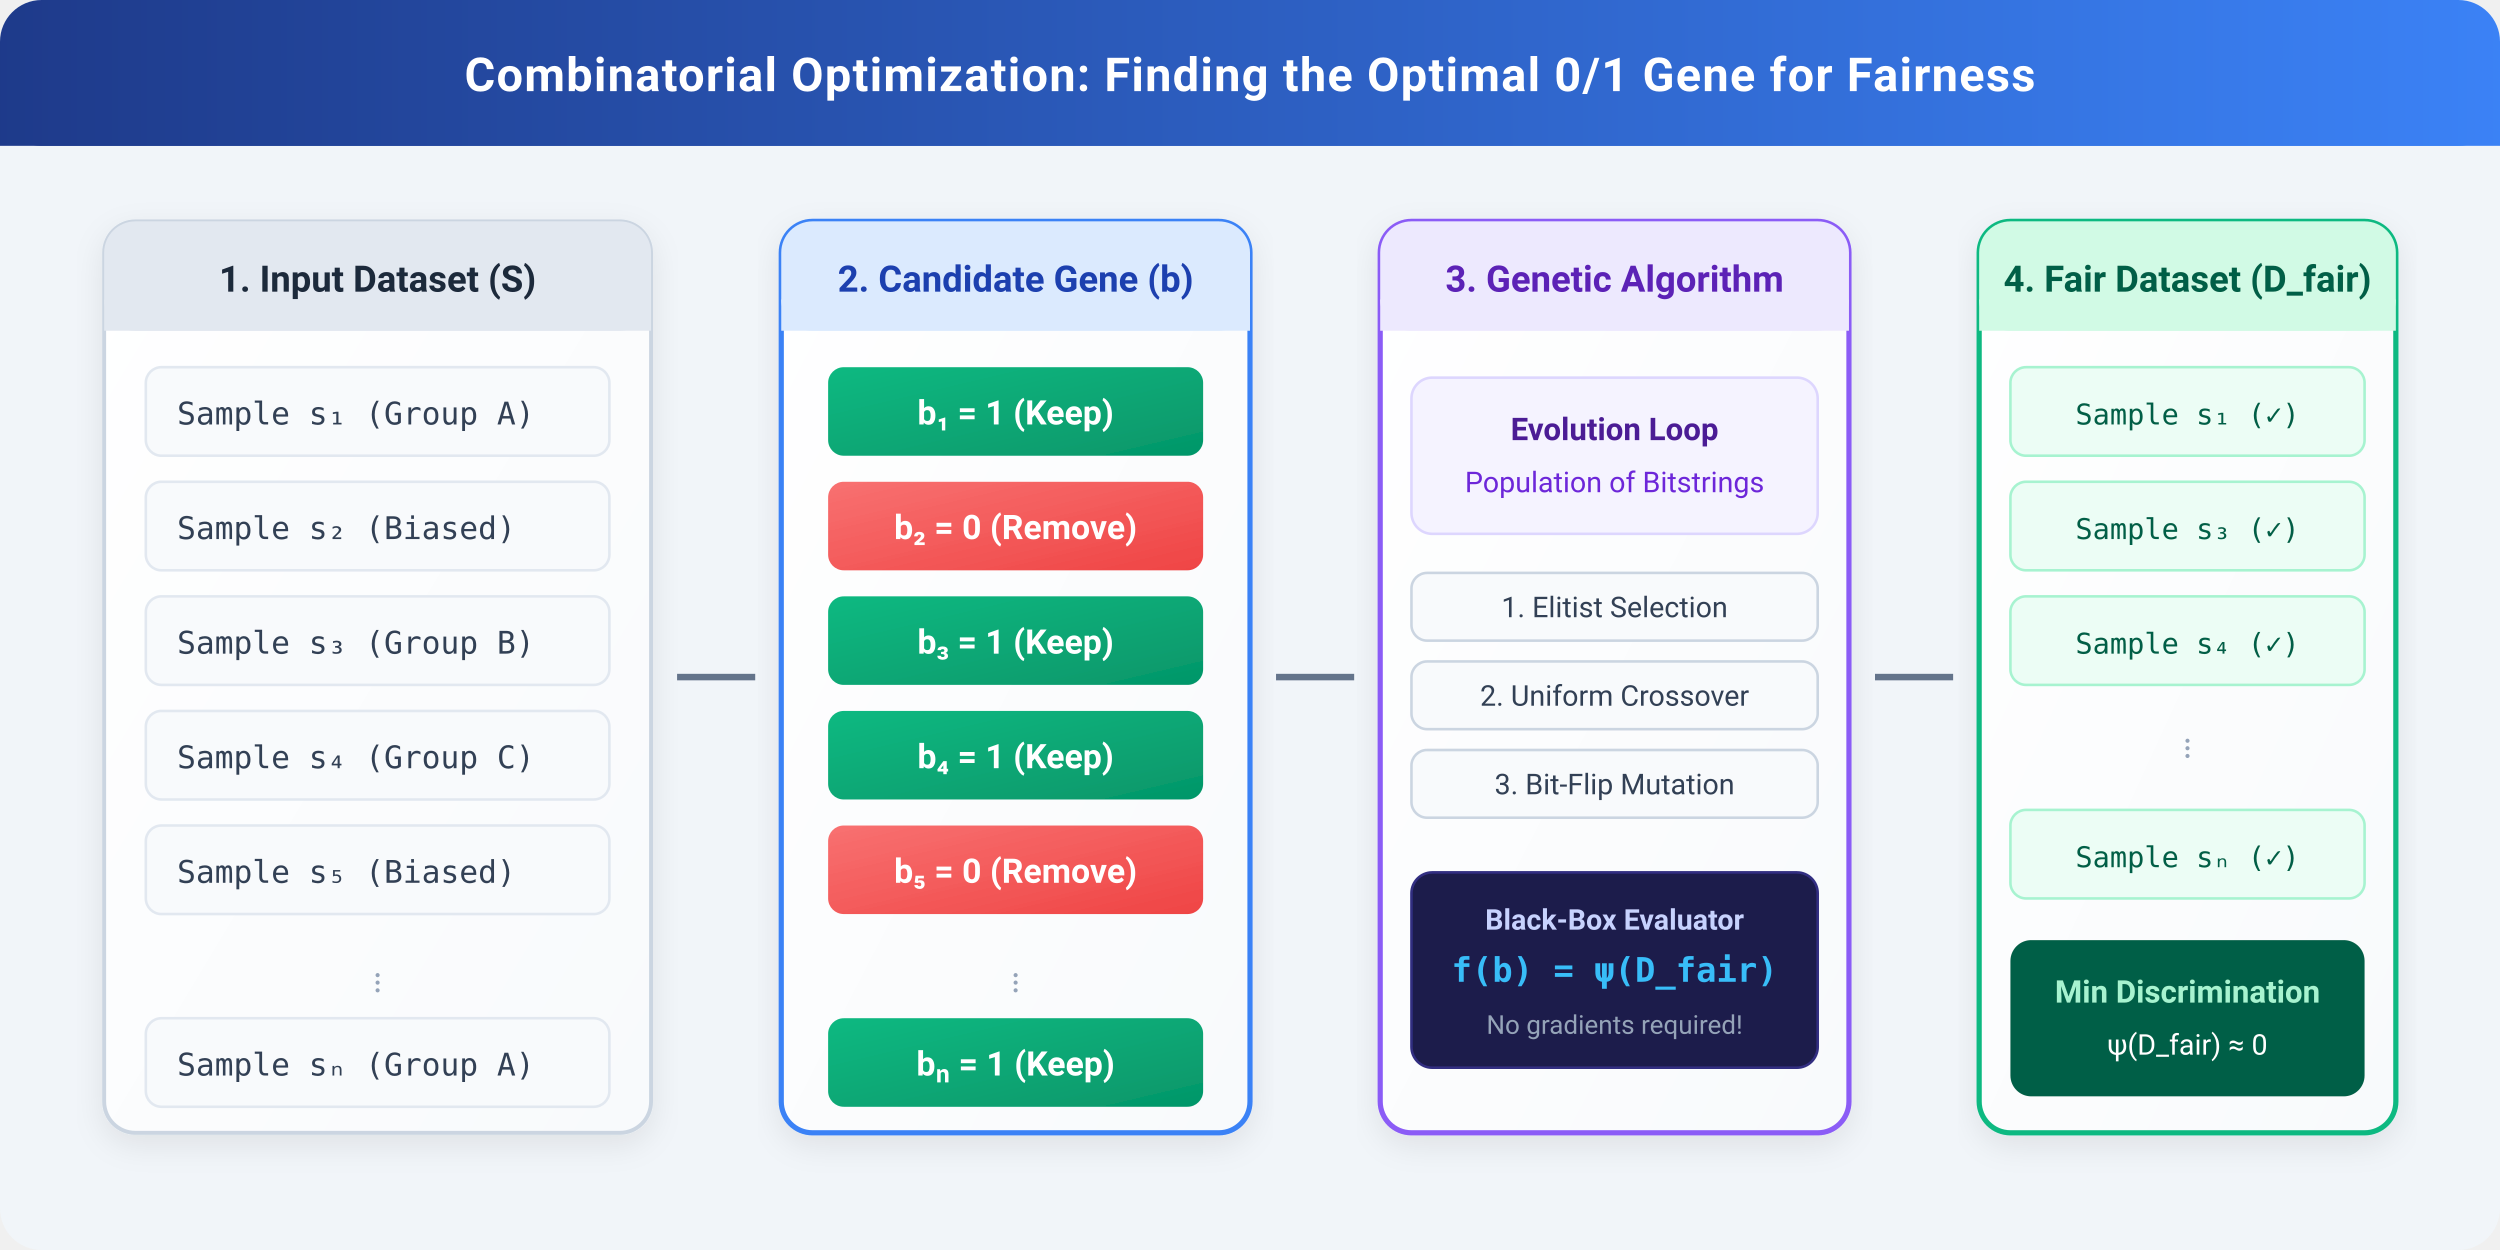
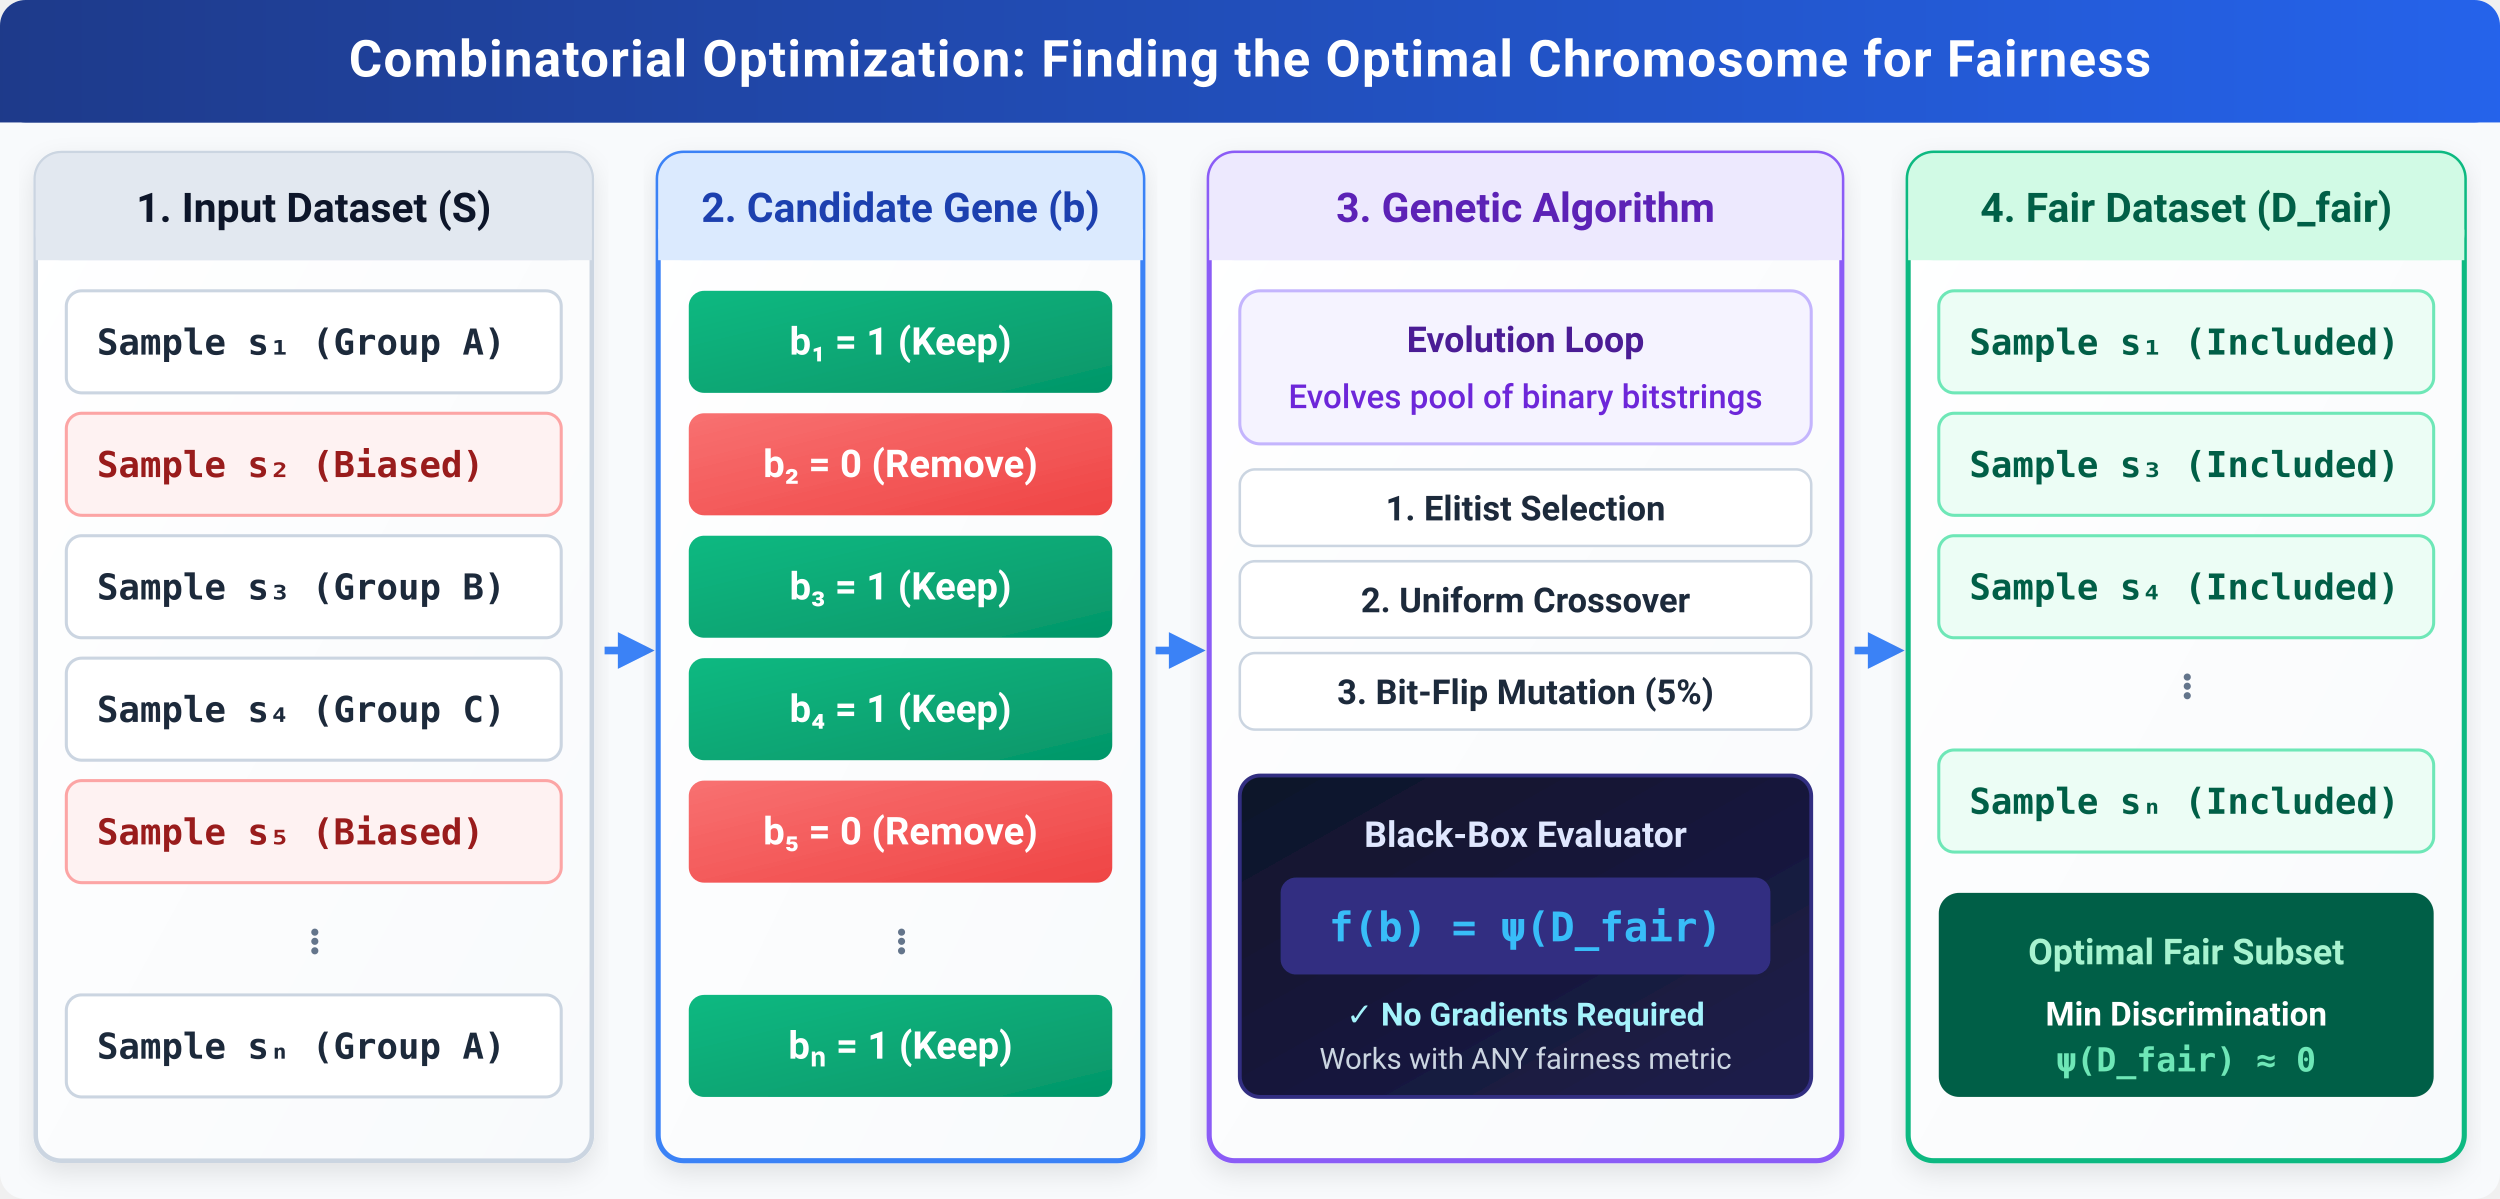
- <svg xmlns="http://www.w3.org/2000/svg" viewBox="0 0 960 480" width="100%" height="100%">
+ <svg xmlns="http://www.w3.org/2000/svg" viewBox="0 0 980 470" width="100%" height="100%">
  <defs>
    <linearGradient id="cardGrad" x1="0%" y1="0%" x2="100%" y2="100%">
      <stop offset="0%" stop-color="#ffffff" />
      <stop offset="100%" stop-color="#f8fafc" />
    </linearGradient>
    <linearGradient id="headerGrad" x1="0%" y1="0%" x2="100%" y2="0%">
      <stop offset="0%" stop-color="#1e3a8a" />
-       <stop offset="100%" stop-color="#3b82f6" />
+       <stop offset="100%" stop-color="#2563eb" />
    </linearGradient>
    <linearGradient id="geneOneGrad" x1="0%" y1="0%" x2="100%" y2="100%">
      <stop offset="0%" stop-color="#10b981" />
      <stop offset="100%" stop-color="#059669" />
    </linearGradient>
    <linearGradient id="geneZeroGrad" x1="0%" y1="0%" x2="100%" y2="100%">
      <stop offset="0%" stop-color="#f87171" />
      <stop offset="100%" stop-color="#ef4444" />
    </linearGradient>
-     <linearGradient id="gaGrad" x1="0%" y1="0%" x2="100%" y2="100%">
-       <stop offset="0%" stop-color="#8b5cf6" />
-       <stop offset="100%" stop-color="#6366f1" />
+     <linearGradient id="evalGrad" x1="0%" y1="0%" x2="100%" y2="100%">
+       <stop offset="0%" stop-color="#0f172a" />
+       <stop offset="100%" stop-color="#1e1b4b" />
    </linearGradient>
-     <filter id="shadow" x="-5%" y="-5%" width="110%" height="115%">
-       <feDropShadow dx="0" dy="4" stdDeviation="6" flood-opacity="0.08" />
+     <filter id="shadow" x="-3%" y="-3%" width="106%" height="108%">
+       <feDropShadow dx="0" dy="4" stdDeviation="5" flood-opacity="0.1" />
    </filter>
+     <marker id="arrow" viewBox="0 0 10 10" refX="6" refY="5" markerWidth="6" markerHeight="6" orient="auto-start-reverse">
+       <path d="M 0 1 L 8 5 L 0 9 z" fill="#3b82f6" />
+     </marker>
  </defs>
-   <rect width="960" height="480" rx="16" fill="#f1f5f9" />
-   <rect x="0" y="0" width="960" height="56" rx="16" fill="url(#headerGrad)" />
-   <rect x="0" y="40" width="960" height="16" fill="url(#headerGrad)" />
-   <text x="480" y="35" fill="#ffffff" font-family="'Roboto', system-ui, sans-serif" font-size="18" font-weight="700" text-anchor="middle" letter-spacing="0.5">Combinatorial Optimization: Finding the Optimal 0/1 Gene for Fairness</text>
-   <g transform="translate(40, 85)" filter="url(#shadow)">
-     <rect width="210" height="350" rx="12" fill="url(#cardGrad)" stroke="#cbd5e1" stroke-width="1.5" />
-     <rect x="0" y="0" width="210" height="42" rx="12" fill="#e2e8f0" />
-     <rect x="0" y="30" width="210" height="12" fill="#e2e8f0" />
-     <text x="105" y="27" fill="#1e293b" font-family="'Roboto', sans-serif" font-size="14" font-weight="700" text-anchor="middle">1. Input Dataset (S)</text>
-     <g transform="translate(16, 56)">
-       <rect x="0" y="0" width="178" height="34" rx="6" fill="#f8fafc" stroke="#e2e8f0" />
-       <text x="12" y="22" fill="#334155" font-family="monospace" font-size="12">Sample s₁ (Group A)</text>
-       <rect x="0" y="44" width="178" height="34" rx="6" fill="#f8fafc" stroke="#e2e8f0" />
-       <text x="12" y="66" fill="#334155" font-family="monospace" font-size="12">Sample s₂ (Biased)</text>
-       <rect x="0" y="88" width="178" height="34" rx="6" fill="#f8fafc" stroke="#e2e8f0" />
-       <text x="12" y="110" fill="#334155" font-family="monospace" font-size="12">Sample s₃ (Group B)</text>
-       <rect x="0" y="132" width="178" height="34" rx="6" fill="#f8fafc" stroke="#e2e8f0" />
-       <text x="12" y="154" fill="#334155" font-family="monospace" font-size="12">Sample s₄ (Group C)</text>
-       <rect x="0" y="176" width="178" height="34" rx="6" fill="#f8fafc" stroke="#e2e8f0" />
-       <text x="12" y="198" fill="#334155" font-family="monospace" font-size="12">Sample s₅ (Biased)</text>
-       <text x="89" y="240" fill="#94a3b8" font-family="monospace" font-size="16" text-anchor="middle">⋮</text>
-       <rect x="0" y="250" width="178" height="34" rx="6" fill="#f8fafc" stroke="#e2e8f0" />
-       <text x="12" y="272" fill="#334155" font-family="monospace" font-size="12">Sample sₙ (Group A)</text>
+   <rect width="980" height="470" rx="10" fill="#f8fafc" />
+   <rect x="0" y="0" width="980" height="48" rx="10" fill="url(#headerGrad)" />
+   <rect x="0" y="32" width="980" height="16" fill="url(#headerGrad)" />
+   <text x="490" y="30" fill="#ffffff" font-family="'Roboto', system-ui, sans-serif" font-size="20" font-weight="700" text-anchor="middle" letter-spacing="0.5">Combinatorial Optimization: Finding the Optimal Chromosome for Fairness</text>
+   <g transform="translate(14, 60)" filter="url(#shadow)">
+     <rect width="218" height="395" rx="10" fill="url(#cardGrad)" stroke="#cbd5e1" stroke-width="1.8" />
+     <rect x="0" y="0" width="218" height="42" rx="10" fill="#e2e8f0" />
+     <rect x="0" y="30" width="218" height="12" fill="#e2e8f0" />
+     <text x="109" y="27" fill="#0f172a" font-family="'Roboto', sans-serif" font-size="16" font-weight="700" text-anchor="middle">1. Input Dataset (S)</text>
+     <g transform="translate(12, 54)">
+       <rect x="0" y="0" width="194" height="40" rx="6" fill="#ffffff" stroke="#cbd5e1" stroke-width="1.2" />
+       <text x="12" y="25" fill="#1e293b" font-family="monospace" font-size="14" font-weight="600">Sample s₁ (Group A)</text>
+       <rect x="0" y="48" width="194" height="40" rx="6" fill="#fef2f2" stroke="#fca5a5" stroke-width="1.2" />
+       <text x="12" y="73" fill="#991b1b" font-family="monospace" font-size="14" font-weight="600">Sample s₂ (Biased)</text>
+       <rect x="0" y="96" width="194" height="40" rx="6" fill="#ffffff" stroke="#cbd5e1" stroke-width="1.2" />
+       <text x="12" y="121" fill="#1e293b" font-family="monospace" font-size="14" font-weight="600">Sample s₃ (Group B)</text>
+       <rect x="0" y="144" width="194" height="40" rx="6" fill="#ffffff" stroke="#cbd5e1" stroke-width="1.2" />
+       <text x="12" y="169" fill="#1e293b" font-family="monospace" font-size="14" font-weight="600">Sample s₄ (Group C)</text>
+       <rect x="0" y="192" width="194" height="40" rx="6" fill="#fef2f2" stroke="#fca5a5" stroke-width="1.2" />
+       <text x="12" y="217" fill="#991b1b" font-family="monospace" font-size="14" font-weight="600">Sample s₅ (Biased)</text>
+       <text x="97" y="260" fill="#64748b" font-family="monospace" font-size="20" font-weight="700" text-anchor="middle">⋮</text>
+       <rect x="0" y="276" width="194" height="40" rx="6" fill="#ffffff" stroke="#cbd5e1" stroke-width="1.2" />
+       <text x="12" y="301" fill="#1e293b" font-family="monospace" font-size="14" font-weight="600">Sample sₙ (Group A)</text>
    </g>
  </g>
-   <path d="M 260 260 L 290 260" stroke="#64748b" stroke-width="2.5" marker-end="url(#arrow)" />
-   <g transform="translate(300, 85)" filter="url(#shadow)">
-     <rect width="180" height="350" rx="12" fill="url(#cardGrad)" stroke="#3b82f6" stroke-width="2" />
-     <rect x="0" y="0" width="180" height="42" rx="12" fill="#dbeafe" />
-     <rect x="0" y="30" width="180" height="12" fill="#dbeafe" />
-     <text x="90" y="27" fill="#1e40af" font-family="'Roboto', sans-serif" font-size="14" font-weight="700" text-anchor="middle">2. Candidate Gene (b)</text>
-     <g transform="translate(18, 56)">
-       <rect x="0" y="0" width="144" height="34" rx="6" fill="url(#geneOneGrad)" />
-       <text x="72" y="22" fill="#ffffff" font-family="'Roboto', sans-serif" font-size="13" font-weight="700" text-anchor="middle">b₁ = 1 (Keep)</text>
-       <rect x="0" y="44" width="144" height="34" rx="6" fill="url(#geneZeroGrad)" />
-       <text x="72" y="66" fill="#ffffff" font-family="'Roboto', sans-serif" font-size="13" font-weight="700" text-anchor="middle">b₂ = 0 (Remove)</text>
-       <rect x="0" y="88" width="144" height="34" rx="6" fill="url(#geneOneGrad)" />
-       <text x="72" y="110" fill="#ffffff" font-family="'Roboto', sans-serif" font-size="13" font-weight="700" text-anchor="middle">b₃ = 1 (Keep)</text>
-       <rect x="0" y="132" width="144" height="34" rx="6" fill="url(#geneOneGrad)" />
-       <text x="72" y="154" fill="#ffffff" font-family="'Roboto', sans-serif" font-size="13" font-weight="700" text-anchor="middle">b₄ = 1 (Keep)</text>
-       <rect x="0" y="176" width="144" height="34" rx="6" fill="url(#geneZeroGrad)" />
-       <text x="72" y="198" fill="#ffffff" font-family="'Roboto', sans-serif" font-size="13" font-weight="700" text-anchor="middle">b₅ = 0 (Remove)</text>
-       <text x="72" y="240" fill="#94a3b8" font-family="monospace" font-size="16" text-anchor="middle">⋮</text>
-       <rect x="0" y="250" width="144" height="34" rx="6" fill="url(#geneOneGrad)" />
-       <text x="72" y="272" fill="#ffffff" font-family="'Roboto', sans-serif" font-size="13" font-weight="700" text-anchor="middle">bₙ = 1 (Keep)</text>
+   <line x1="237" y1="255" x2="253" y2="255" stroke="#3b82f6" stroke-width="3" marker-end="url(#arrow)" />
+   <g transform="translate(258, 60)" filter="url(#shadow)">
+     <rect width="190" height="395" rx="10" fill="url(#cardGrad)" stroke="#3b82f6" stroke-width="2" />
+     <rect x="0" y="0" width="190" height="42" rx="10" fill="#dbeafe" />
+     <rect x="0" y="30" width="190" height="12" fill="#dbeafe" />
+     <text x="95" y="27" fill="#1e40af" font-family="'Roboto', sans-serif" font-size="16" font-weight="700" text-anchor="middle">2. Candidate Gene (b)</text>
+     <g transform="translate(12, 54)">
+       <rect x="0" y="0" width="166" height="40" rx="6" fill="url(#geneOneGrad)" />
+       <text x="83" y="25" fill="#ffffff" font-family="'Roboto', sans-serif" font-size="15" font-weight="700" text-anchor="middle">b₁ = 1  (Keep)</text>
+       <rect x="0" y="48" width="166" height="40" rx="6" fill="url(#geneZeroGrad)" />
+       <text x="83" y="73" fill="#ffffff" font-family="'Roboto', sans-serif" font-size="15" font-weight="700" text-anchor="middle">b₂ = 0  (Remove)</text>
+       <rect x="0" y="96" width="166" height="40" rx="6" fill="url(#geneOneGrad)" />
+       <text x="83" y="121" fill="#ffffff" font-family="'Roboto', sans-serif" font-size="15" font-weight="700" text-anchor="middle">b₃ = 1  (Keep)</text>
+       <rect x="0" y="144" width="166" height="40" rx="6" fill="url(#geneOneGrad)" />
+       <text x="83" y="169" fill="#ffffff" font-family="'Roboto', sans-serif" font-size="15" font-weight="700" text-anchor="middle">b₄ = 1  (Keep)</text>
+       <rect x="0" y="192" width="166" height="40" rx="6" fill="url(#geneZeroGrad)" />
+       <text x="83" y="217" fill="#ffffff" font-family="'Roboto', sans-serif" font-size="15" font-weight="700" text-anchor="middle">b₅ = 0  (Remove)</text>
+       <text x="83" y="260" fill="#64748b" font-family="monospace" font-size="20" font-weight="700" text-anchor="middle">⋮</text>
+       <rect x="0" y="276" width="166" height="40" rx="6" fill="url(#geneOneGrad)" />
+       <text x="83" y="301" fill="#ffffff" font-family="'Roboto', sans-serif" font-size="15" font-weight="700" text-anchor="middle">bₙ = 1  (Keep)</text>
    </g>
  </g>
-   <path d="M 490 260 L 520 260" stroke="#64748b" stroke-width="2.5" />
-   <g transform="translate(530, 85)" filter="url(#shadow)">
-     <rect width="180" height="350" rx="12" fill="url(#cardGrad)" stroke="#8b5cf6" stroke-width="2" />
-     <rect x="0" y="0" width="180" height="42" rx="12" fill="#ede9fe" />
-     <rect x="0" y="30" width="180" height="12" fill="#ede9fe" />
-     <text x="90" y="27" fill="#5b21b6" font-family="'Roboto', sans-serif" font-size="14" font-weight="700" text-anchor="middle">3. Genetic Algorithm</text>
-     <g transform="translate(12, 60)">
-       <rect x="0" y="0" width="156" height="60" rx="8" fill="#f5f3ff" stroke="#ddd6fe" />
-       <text x="78" y="24" fill="#4c1d95" font-family="'Roboto', sans-serif" font-size="12" font-weight="700" text-anchor="middle">Evolution Loop</text>
-       <text x="78" y="44" fill="#6d28d9" font-family="'Roboto', sans-serif" font-size="11" text-anchor="middle">Population of Bitstrings</text>
-       <g transform="translate(0, 75)">
-         <rect x="0" y="0" width="156" height="26" rx="6" fill="#f8fafc" stroke="#cbd5e1" />
-         <text x="78" y="17" fill="#334155" font-family="'Roboto', sans-serif" font-size="11" text-anchor="middle">1. Elitist Selection</text>
-         <rect x="0" y="34" width="156" height="26" rx="6" fill="#f8fafc" stroke="#cbd5e1" />
-         <text x="78" y="51" fill="#334155" font-family="'Roboto', sans-serif" font-size="11" text-anchor="middle">2. Uniform Crossover</text>
-         <rect x="0" y="68" width="156" height="26" rx="6" fill="#f8fafc" stroke="#cbd5e1" />
-         <text x="78" y="85" fill="#334155" font-family="'Roboto', sans-serif" font-size="11" text-anchor="middle">3. Bit-Flip Mutation</text>
+   <line x1="453" y1="255" x2="469" y2="255" stroke="#3b82f6" stroke-width="3" marker-end="url(#arrow)" />
+   <g transform="translate(474, 60)" filter="url(#shadow)">
+     <rect width="248" height="395" rx="10" fill="url(#cardGrad)" stroke="#8b5cf6" stroke-width="2" />
+     <rect x="0" y="0" width="248" height="42" rx="10" fill="#ede9fe" />
+     <rect x="0" y="30" width="248" height="12" fill="#ede9fe" />
+     <text x="124" y="27" fill="#5b21b6" font-family="'Roboto', sans-serif" font-size="16" font-weight="700" text-anchor="middle">3. Genetic Algorithm</text>
+     <g transform="translate(12, 54)">
+       <rect x="0" y="0" width="224" height="60" rx="8" fill="#f5f3ff" stroke="#c4b5fd" stroke-width="1.2" />
+       <text x="112" y="24" fill="#4c1d95" font-family="'Roboto', sans-serif" font-size="14" font-weight="700" text-anchor="middle">Evolution Loop</text>
+       <text x="112" y="46" fill="#6d28d9" font-family="'Roboto', sans-serif" font-size="13" font-weight="500" text-anchor="middle">Evolves pool of binary bitstrings</text>
+       <g transform="translate(0, 70)">
+         <rect x="0" y="0" width="224" height="30" rx="6" fill="#ffffff" stroke="#cbd5e1" stroke-width="1" />
+         <text x="112" y="20" fill="#1e293b" font-family="'Roboto', sans-serif" font-size="13.5" font-weight="600" text-anchor="middle">1. Elitist Selection</text>
+         <rect x="0" y="36" width="224" height="30" rx="6" fill="#ffffff" stroke="#cbd5e1" stroke-width="1" />
+         <text x="112" y="56" fill="#1e293b" font-family="'Roboto', sans-serif" font-size="13.5" font-weight="600" text-anchor="middle">2. Uniform Crossover</text>
+         <rect x="0" y="72" width="224" height="30" rx="6" fill="#ffffff" stroke="#cbd5e1" stroke-width="1" />
+         <text x="112" y="92" fill="#1e293b" font-family="'Roboto', sans-serif" font-size="13.5" font-weight="600" text-anchor="middle">3. Bit-Flip Mutation (5%)</text>
      </g>
      <g transform="translate(0, 190)">
-         <rect x="0" y="0" width="156" height="75" rx="8" fill="#1e1b4b" stroke="#312e81" />
-         <text x="78" y="22" fill="#c7d2fe" font-family="'Roboto', sans-serif" font-size="11" font-weight="700" text-anchor="middle">Black-Box Evaluator</text>
-         <text x="78" y="42" fill="#38bdf8" font-family="monospace" font-size="13" font-weight="700" text-anchor="middle">f(b) = ψ(D_fair)</text>
-         <text x="78" y="62" fill="#94a3b8" font-family="'Roboto', sans-serif" font-size="10" text-anchor="middle">No gradients required!</text>
+         <rect x="0" y="0" width="224" height="126" rx="8" fill="url(#evalGrad)" stroke="#312e81" stroke-width="1.5" />
+         <text x="112" y="28" fill="#e0e7ff" font-family="'Roboto', sans-serif" font-size="14" font-weight="700" text-anchor="middle">Black-Box Evaluator</text>
+         <rect x="16" y="40" width="192" height="38" rx="6" fill="#312e81" />
+         <text x="112" y="65" fill="#38bdf8" font-family="monospace" font-size="16" font-weight="700" text-anchor="middle">f(b) = ψ(D_fair)</text>
+         <text x="112" y="98" fill="#a5f3fc" font-family="'Roboto', sans-serif" font-size="12.5" font-weight="600" text-anchor="middle">✓ No Gradients Required</text>
+         <text x="112" y="115" fill="#cbd5e1" font-family="'Roboto', sans-serif" font-size="11.5" text-anchor="middle">Works with ANY fairness metric</text>
      </g>
    </g>
  </g>
-   <path d="M 720 260 L 750 260" stroke="#64748b" stroke-width="2.5" />
-   <g transform="translate(760, 85)" filter="url(#shadow)">
-     <rect width="160" height="350" rx="12" fill="url(#cardGrad)" stroke="#10b981" stroke-width="2" />
-     <rect x="0" y="0" width="160" height="42" rx="12" fill="#d1fae5" />
-     <rect x="0" y="30" width="160" height="12" fill="#d1fae5" />
-     <text x="80" y="27" fill="#065f46" font-family="'Roboto', sans-serif" font-size="14" font-weight="700" text-anchor="middle">4. Fair Dataset (D_fair)</text>
-     <g transform="translate(12, 56)">
-       <rect x="0" y="0" width="136" height="34" rx="6" fill="#ecfdf5" stroke="#a7f3d0" />
-       <text x="68" y="22" fill="#065f46" font-family="monospace" font-size="11" text-anchor="middle">Sample s₁ (✓)</text>
-       <rect x="0" y="44" width="136" height="34" rx="6" fill="#ecfdf5" stroke="#a7f3d0" />
-       <text x="68" y="66" fill="#065f46" font-family="monospace" font-size="11" text-anchor="middle">Sample s₃ (✓)</text>
-       <rect x="0" y="88" width="136" height="34" rx="6" fill="#ecfdf5" stroke="#a7f3d0" />
-       <text x="68" y="110" fill="#065f46" font-family="monospace" font-size="11" text-anchor="middle">Sample s₄ (✓)</text>
-       <text x="68" y="150" fill="#94a3b8" font-family="monospace" font-size="16" text-anchor="middle">⋮</text>
-       <rect x="0" y="170" width="136" height="34" rx="6" fill="#ecfdf5" stroke="#a7f3d0" />
-       <text x="68" y="192" fill="#065f46" font-family="monospace" font-size="11" text-anchor="middle">Sample sₙ (✓)</text>
-       <rect x="0" y="220" width="136" height="60" rx="8" fill="#065f46" />
-       <text x="68" y="244" fill="#a7f3d0" font-family="'Roboto', sans-serif" font-size="12" font-weight="700" text-anchor="middle">Min Discrimination</text>
-       <text x="68" y="264" fill="#ffffff" font-family="'Roboto', sans-serif" font-size="11" text-anchor="middle">ψ(D_fair) ≈ 0</text>
+   <line x1="727" y1="255" x2="743" y2="255" stroke="#3b82f6" stroke-width="3" marker-end="url(#arrow)" />
+   <g transform="translate(748, 60)" filter="url(#shadow)">
+     <rect width="218" height="395" rx="10" fill="url(#cardGrad)" stroke="#10b981" stroke-width="2" />
+     <rect x="0" y="0" width="218" height="42" rx="10" fill="#d1fae5" />
+     <rect x="0" y="30" width="218" height="12" fill="#d1fae5" />
+     <text x="109" y="27" fill="#065f46" font-family="'Roboto', sans-serif" font-size="16" font-weight="700" text-anchor="middle">4. Fair Dataset (D_fair)</text>
+     <g transform="translate(12, 54)">
+       <rect x="0" y="0" width="194" height="40" rx="6" fill="#ecfdf5" stroke="#6ee7b7" stroke-width="1.2" />
+       <text x="12" y="25" fill="#065f46" font-family="monospace" font-size="14" font-weight="600">Sample s₁ (Included)</text>
+       <rect x="0" y="48" width="194" height="40" rx="6" fill="#ecfdf5" stroke="#6ee7b7" stroke-width="1.2" />
+       <text x="12" y="73" fill="#065f46" font-family="monospace" font-size="14" font-weight="600">Sample s₃ (Included)</text>
+       <rect x="0" y="96" width="194" height="40" rx="6" fill="#ecfdf5" stroke="#6ee7b7" stroke-width="1.2" />
+       <text x="12" y="121" fill="#065f46" font-family="monospace" font-size="14" font-weight="600">Sample s₄ (Included)</text>
+       <text x="97" y="160" fill="#64748b" font-family="monospace" font-size="20" font-weight="700" text-anchor="middle">⋮</text>
+       <rect x="0" y="180" width="194" height="40" rx="6" fill="#ecfdf5" stroke="#6ee7b7" stroke-width="1.2" />
+       <text x="12" y="205" fill="#065f46" font-family="monospace" font-size="14" font-weight="600">Sample sₙ (Included)</text>
+       <g transform="translate(0, 236)">
+         <rect x="0" y="0" width="194" height="80" rx="8" fill="#065f46" />
+         <text x="97" y="28" fill="#a7f3d0" font-family="'Roboto', sans-serif" font-size="14" font-weight="700" text-anchor="middle">Optimal Fair Subset</text>
+         <text x="97" y="52" fill="#ffffff" font-family="'Roboto', sans-serif" font-size="13" font-weight="600" text-anchor="middle">Min Discrimination</text>
+         <text x="97" y="70" fill="#6ee7b7" font-family="monospace" font-size="13" font-weight="700" text-anchor="middle">ψ(D_fair) ≈ 0</text>
+       </g>
    </g>
  </g>
</svg>
